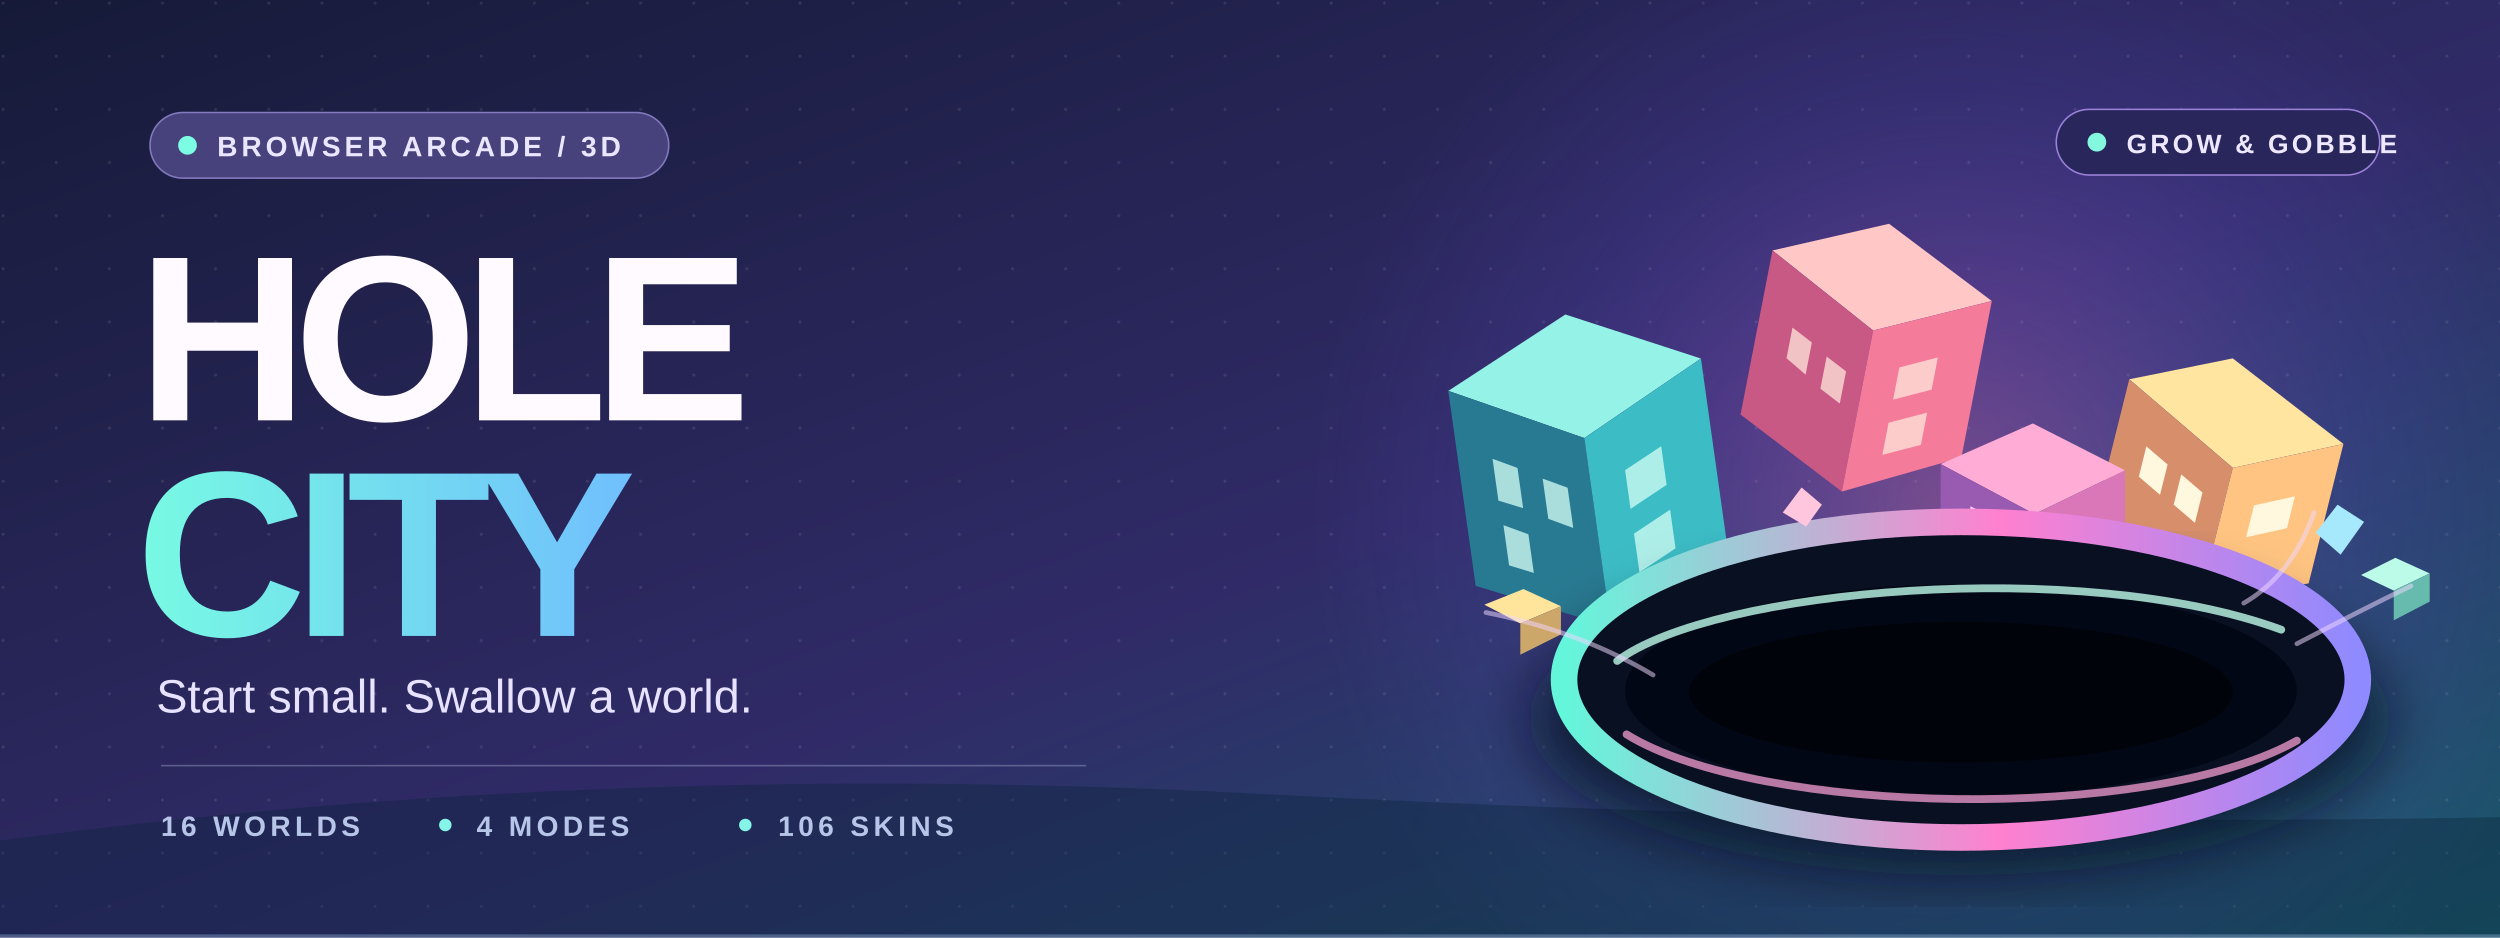
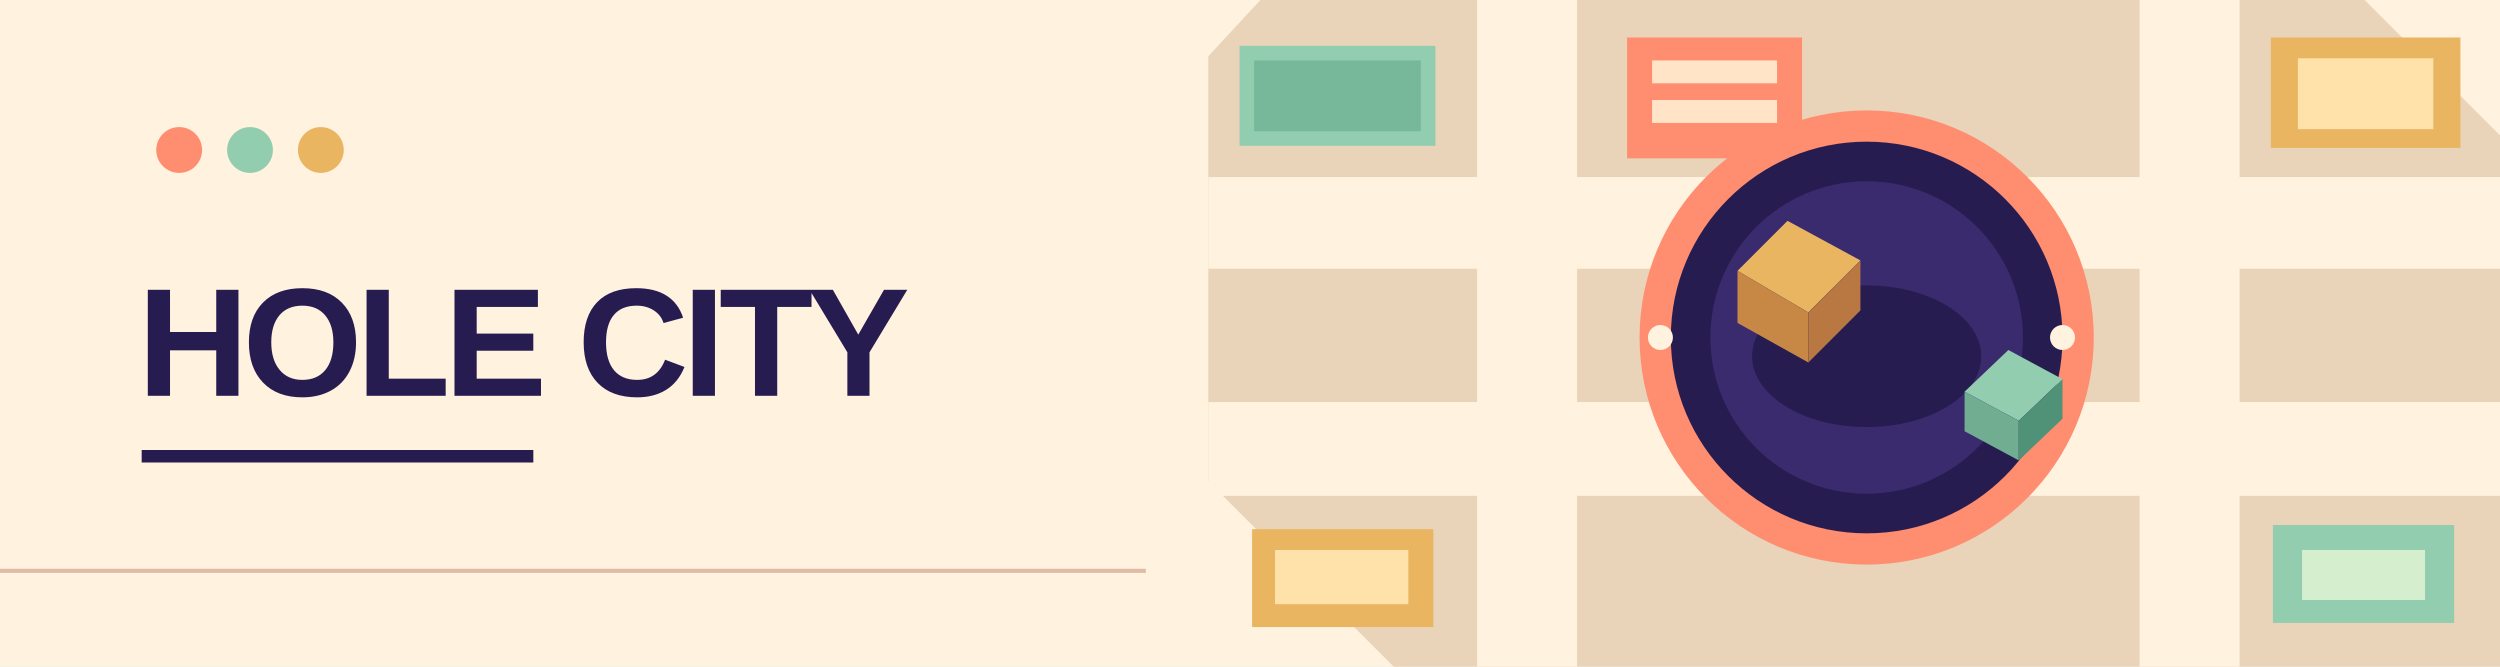
- <svg xmlns="http://www.w3.org/2000/svg" width="1600" height="600" viewBox="0 0 1600 600" role="img" aria-labelledby="title description">
-   <defs>
-     <linearGradient id="sky" x2="1" y2="1">
-       <stop stop-color="#161A38" />
-       <stop offset=".56" stop-color="#302B68" />
-       <stop offset="1" stop-color="#19596A" />
-     </linearGradient>
-     <radialGradient id="aura">
-       <stop stop-color="#F070C8" stop-opacity=".4" />
-       <stop offset=".65" stop-color="#8062FF" stop-opacity=".12" />
-       <stop offset="1" stop-color="#8062FF" stop-opacity="0" />
-     </radialGradient>
-     <linearGradient id="rim">
-       <stop stop-color="#64F6DB" />
-       <stop offset=".55" stop-color="#FF80CF" />
-       <stop offset="1" stop-color="#8F8AFF" />
-     </linearGradient>
-     <linearGradient id="letters">
-       <stop stop-color="#77F9E3" />
-       <stop offset="1" stop-color="#70BFFD" />
-     </linearGradient>
-     <pattern id="dots" width="34" height="34" patternUnits="userSpaceOnUse">
-       <circle cx="2" cy="2" r="1" fill="#FFF" opacity=".1" />
-     </pattern>
-     <filter id="soft">
-       <feGaussianBlur stdDeviation="18" />
-     </filter>
-   </defs>
-   <rect width="1600" height="600" fill="url(#sky)" />
-   <rect width="1600" height="600" fill="url(#dots)" />
-   <circle cx="1248" cy="325" r="410" fill="url(#aura)" />
-   <path d="M0 538Q390 486 805 508T1600 523V600H0Z" fill="#0A233B" opacity=".38" />
-   <path d="M0 599H1600" stroke="#A2C0E8" stroke-opacity=".35" stroke-width="2" />
-   <g font-family="Segoe UI,Arial,sans-serif">
-     <rect x="96" y="72" width="332" height="42" rx="21" fill="#47427B" stroke="#8379BD" />
-     <circle cx="120" cy="93" r="6" fill="#7CFCE2" />
-     <text x="139" y="100" font-size="18" font-weight="700" letter-spacing="2.5" fill="#EAE6FF">BROWSER ARCADE / 3D</text>
-     <text x="88" y="269" font-size="151" font-weight="900" letter-spacing="-9" fill="#FFFAFF">HOLE</text>
-     <text x="87" y="407" font-size="151" font-weight="900" letter-spacing="-8" fill="url(#letters)">CITY</text>
-     <text x="100" y="456" font-size="30" font-weight="500" fill="#E7E2FF">Start small. Swallow a world.</text>
-     <path d="M103 490H695" stroke="#9AA2C7" stroke-opacity=".45" />
-     <text x="103" y="535" font-size="18" font-weight="700" letter-spacing="2.8" fill="#B7C5E9">16 WORLDS</text>
-     <circle cx="285" cy="528" r="4" fill="#85F5E7" />
-     <text x="305" y="535" font-size="18" font-weight="700" letter-spacing="2.8" fill="#B7C5E9">4 MODES</text>
-     <circle cx="477" cy="528" r="4" fill="#85F5E7" />
-     <text x="498" y="535" font-size="18" font-weight="700" letter-spacing="2.8" fill="#B7C5E9">106 SKINS</text>
-   </g>
-   <g transform="rotate(-8 1018 302)">
-     <path d="M935 238L1016 200 1098 240 1017 280Z" fill="#94F3E6" />
-     <path d="M935 238L1017 280V402L935 364Z" fill="#287A92" />
-     <path d="M1017 280L1098 240V361L1017 402Z" fill="#3CBCC5" />
-     <g fill="#D4FFF6" opacity=".75">
-       <path d="M957 285l15 8v26l-15-7zM987 302l15 8v26l-15-8zM958 328l15 8v25l-15-7zM1040 304l25-12v25l-25 12zM1040 345l25-12v25l-25 12z" />
-     </g>
-   </g>
-   <g transform="rotate(11 1190 220)">
-     <path d="M1124 172L1194 141 1268 177 1197 210Z" fill="#FFC7C6" />
-     <path d="M1124 172L1197 210V315L1124 279Z" fill="#C85884" />
-     <path d="M1197 210L1268 177V279L1197 315Z" fill="#F57B9A" />
-     <path d="M1146 218l14 7v21l-14-8zM1171 232l14 7v21l-14-7zM1218 230l23-11v21l-23 11zM1218 266l23-11v21l-23 11z" fill="#FFE8DA" opacity=".74" />
-   </g>
-   <g transform="rotate(14 1420 290)">
-     <path d="M1353 258L1414 229 1496 265 1431 297Z" fill="#FFE5A0" />
-     <path d="M1353 258L1431 297V385L1353 347Z" fill="#D68E6B" />
-     <path d="M1431 297L1496 265V357L1431 385Z" fill="#FFC481" />
-     <path d="M1374 297l16 8v20l-16-8zM1400 309l16 8v20l-16-8zM1450 317l24-12v21l-24 12z" fill="#FFF7DE" />
-   </g>
-   <g>
-     <path d="M1242 297L1301 271 1360 301 1302 329Z" fill="#FFADD6" />
-     <path d="M1242 297L1302 329V382L1242 351Z" fill="#995AB1" />
-     <path d="M1302 329L1360 301V355L1302 382Z" fill="#D977B8" />
-     <path d="M1261 324l24 12v18l-24-12z" fill="#F7D7FA" />
-   </g>
-   <ellipse cx="1254" cy="460" rx="275" ry="100" fill="#030816" opacity=".65" filter="url(#soft)" />
-   <ellipse cx="1255" cy="435" rx="254" ry="101" fill="#081022" stroke="url(#rim)" stroke-width="17" />
-   <ellipse cx="1255" cy="442" rx="215" ry="68" fill="#020715" />
-   <ellipse cx="1255" cy="443" rx="174" ry="45" fill="#00030A" />
-   <path d="M1035 423C1096 377 1332 356 1460 403" stroke="#C3FFEE" stroke-opacity=".78" stroke-width="5" fill="none" stroke-linecap="round" />
-   <path d="M1041 470C1125 522 1376 527 1470 474" stroke="#FCA2D9" stroke-opacity=".72" stroke-width="5" fill="none" stroke-linecap="round" />
-   <g stroke-linejoin="round">
-     <path d="M950 387l25-10 24 11-26 11z" fill="#FEE59B" />
-     <path d="M973 399v20l26-13v-18z" fill="#CDA669" />
-     <path d="M1511 368l22-11 22 10-23 11z" fill="#BBFBE7" />
-     <path d="M1532 378v19l23-12v-18z" fill="#67BBAE" />
-     <path d="M1141 328l12-16 13 11-10 14z" fill="#FFC6DD" />
-     <path d="M1482 341l14-18 17 11-15 21z" fill="#A7E9FC" />
-   </g>
-   <g fill="none" stroke="#F1D8FF" stroke-opacity=".52" stroke-width="3" stroke-linecap="round">
-     <path d="M951 392Q1011 404 1058 432" />
-     <path d="M1543 375Q1512 390 1470 412" />
-     <path d="M1481 328Q1467 368 1436 386" />
-   </g>
-   <g font-family="Segoe UI,Arial,sans-serif">
-     <rect x="1316" y="70" width="207" height="42" rx="21" fill="#29265C" stroke="#9B81D9" />
-     <circle cx="1342" cy="91" r="6" fill="#83F8DF" />
-     <text x="1361" y="98" font-size="17" letter-spacing="2" font-weight="700" fill="#EEE8FF">GROW &amp; GOBBLE</text>
+ <svg xmlns="http://www.w3.org/2000/svg" viewBox="0 0 1200 320" role="img" aria-labelledby="title desc">
+   <rect width="1200" height="320" fill="#fff2df" />
+   <path d="M0 274h550" stroke="#dfbca8" stroke-width="2" />
+   <circle cx="86" cy="72" r="11" fill="#ff8d70" />
+   <circle cx="120" cy="72" r="11" fill="#92cdb0" />
+   <circle cx="154" cy="72" r="11" fill="#e9b561" />
+   <text x="66" y="190" fill="#261c50" font-family="Arial, Helvetica, sans-serif" font-size="74" font-weight="800" letter-spacing="-3">HOLE CITY</text>
+   <path d="M68 219h188" stroke="#261c50" stroke-width="6" />
+   <g transform="translate(580 0)">
+     <path d="M25 0h530l65 65v255H89L0 231V27z" fill="#e9d3b9" />
+     <path d="M0 85h620v44H0zm0 108h620v45H0z" fill="#fff2df" />
+     <path d="M129 0h48v320h-48zm318 0h48v320h-48z" fill="#fff2df" />
+     <path d="M15 22h94v48H15z" fill="#92cdb0" />
+     <path d="M22 29h80v34H22z" fill="#77b89a" />
+     <path d="M201 18h84v58h-84z" fill="#ff8d70" />
+     <path d="M213 29h60v11h-60zm0 19h60v11h-60z" fill="#ffe4c8" />
+     <path d="M510 18h91v53h-91z" fill="#e9b561" />
+     <path d="M523 28h65v34h-65z" fill="#ffe1aa" />
+     <path d="M21 254h87v47H21z" fill="#e9b561" />
+     <path d="M32 264h64v26H32z" fill="#ffe2a9" />
+     <path d="M511 252h87v47h-87z" fill="#92cdb0" />
+     <path d="M525 264h59v24h-59z" fill="#d5efce" />
+     <circle cx="316" cy="162" r="109" fill="#ff8d70" />
+     <circle cx="316" cy="162" r="94" fill="#261c50" />
+     <circle cx="316" cy="162" r="75" fill="#392b6e" />
+     <ellipse cx="316" cy="171" rx="55" ry="34" fill="#261c50" />
+     <path d="M254 130l24-24 35 19-25 25z" fill="#e9b561" />
+     <path d="M254 130v25l34 19v-24z" fill="#c78846" />
+     <path d="M288 150l25-25v24l-25 25z" fill="#b97742" />
+     <path d="M363 188l21-20 26 14-21 20z" fill="#92cdb0" />
+     <path d="M363 188v19l26 14v-19z" fill="#70ad91" />
+     <path d="M389 202l21-20v19l-21 20z" fill="#4f9278" />
+     <circle cx="217" cy="162" r="6" fill="#fff2df" />
+     <circle cx="410" cy="162" r="6" fill="#fff2df" />
  </g>
</svg>
